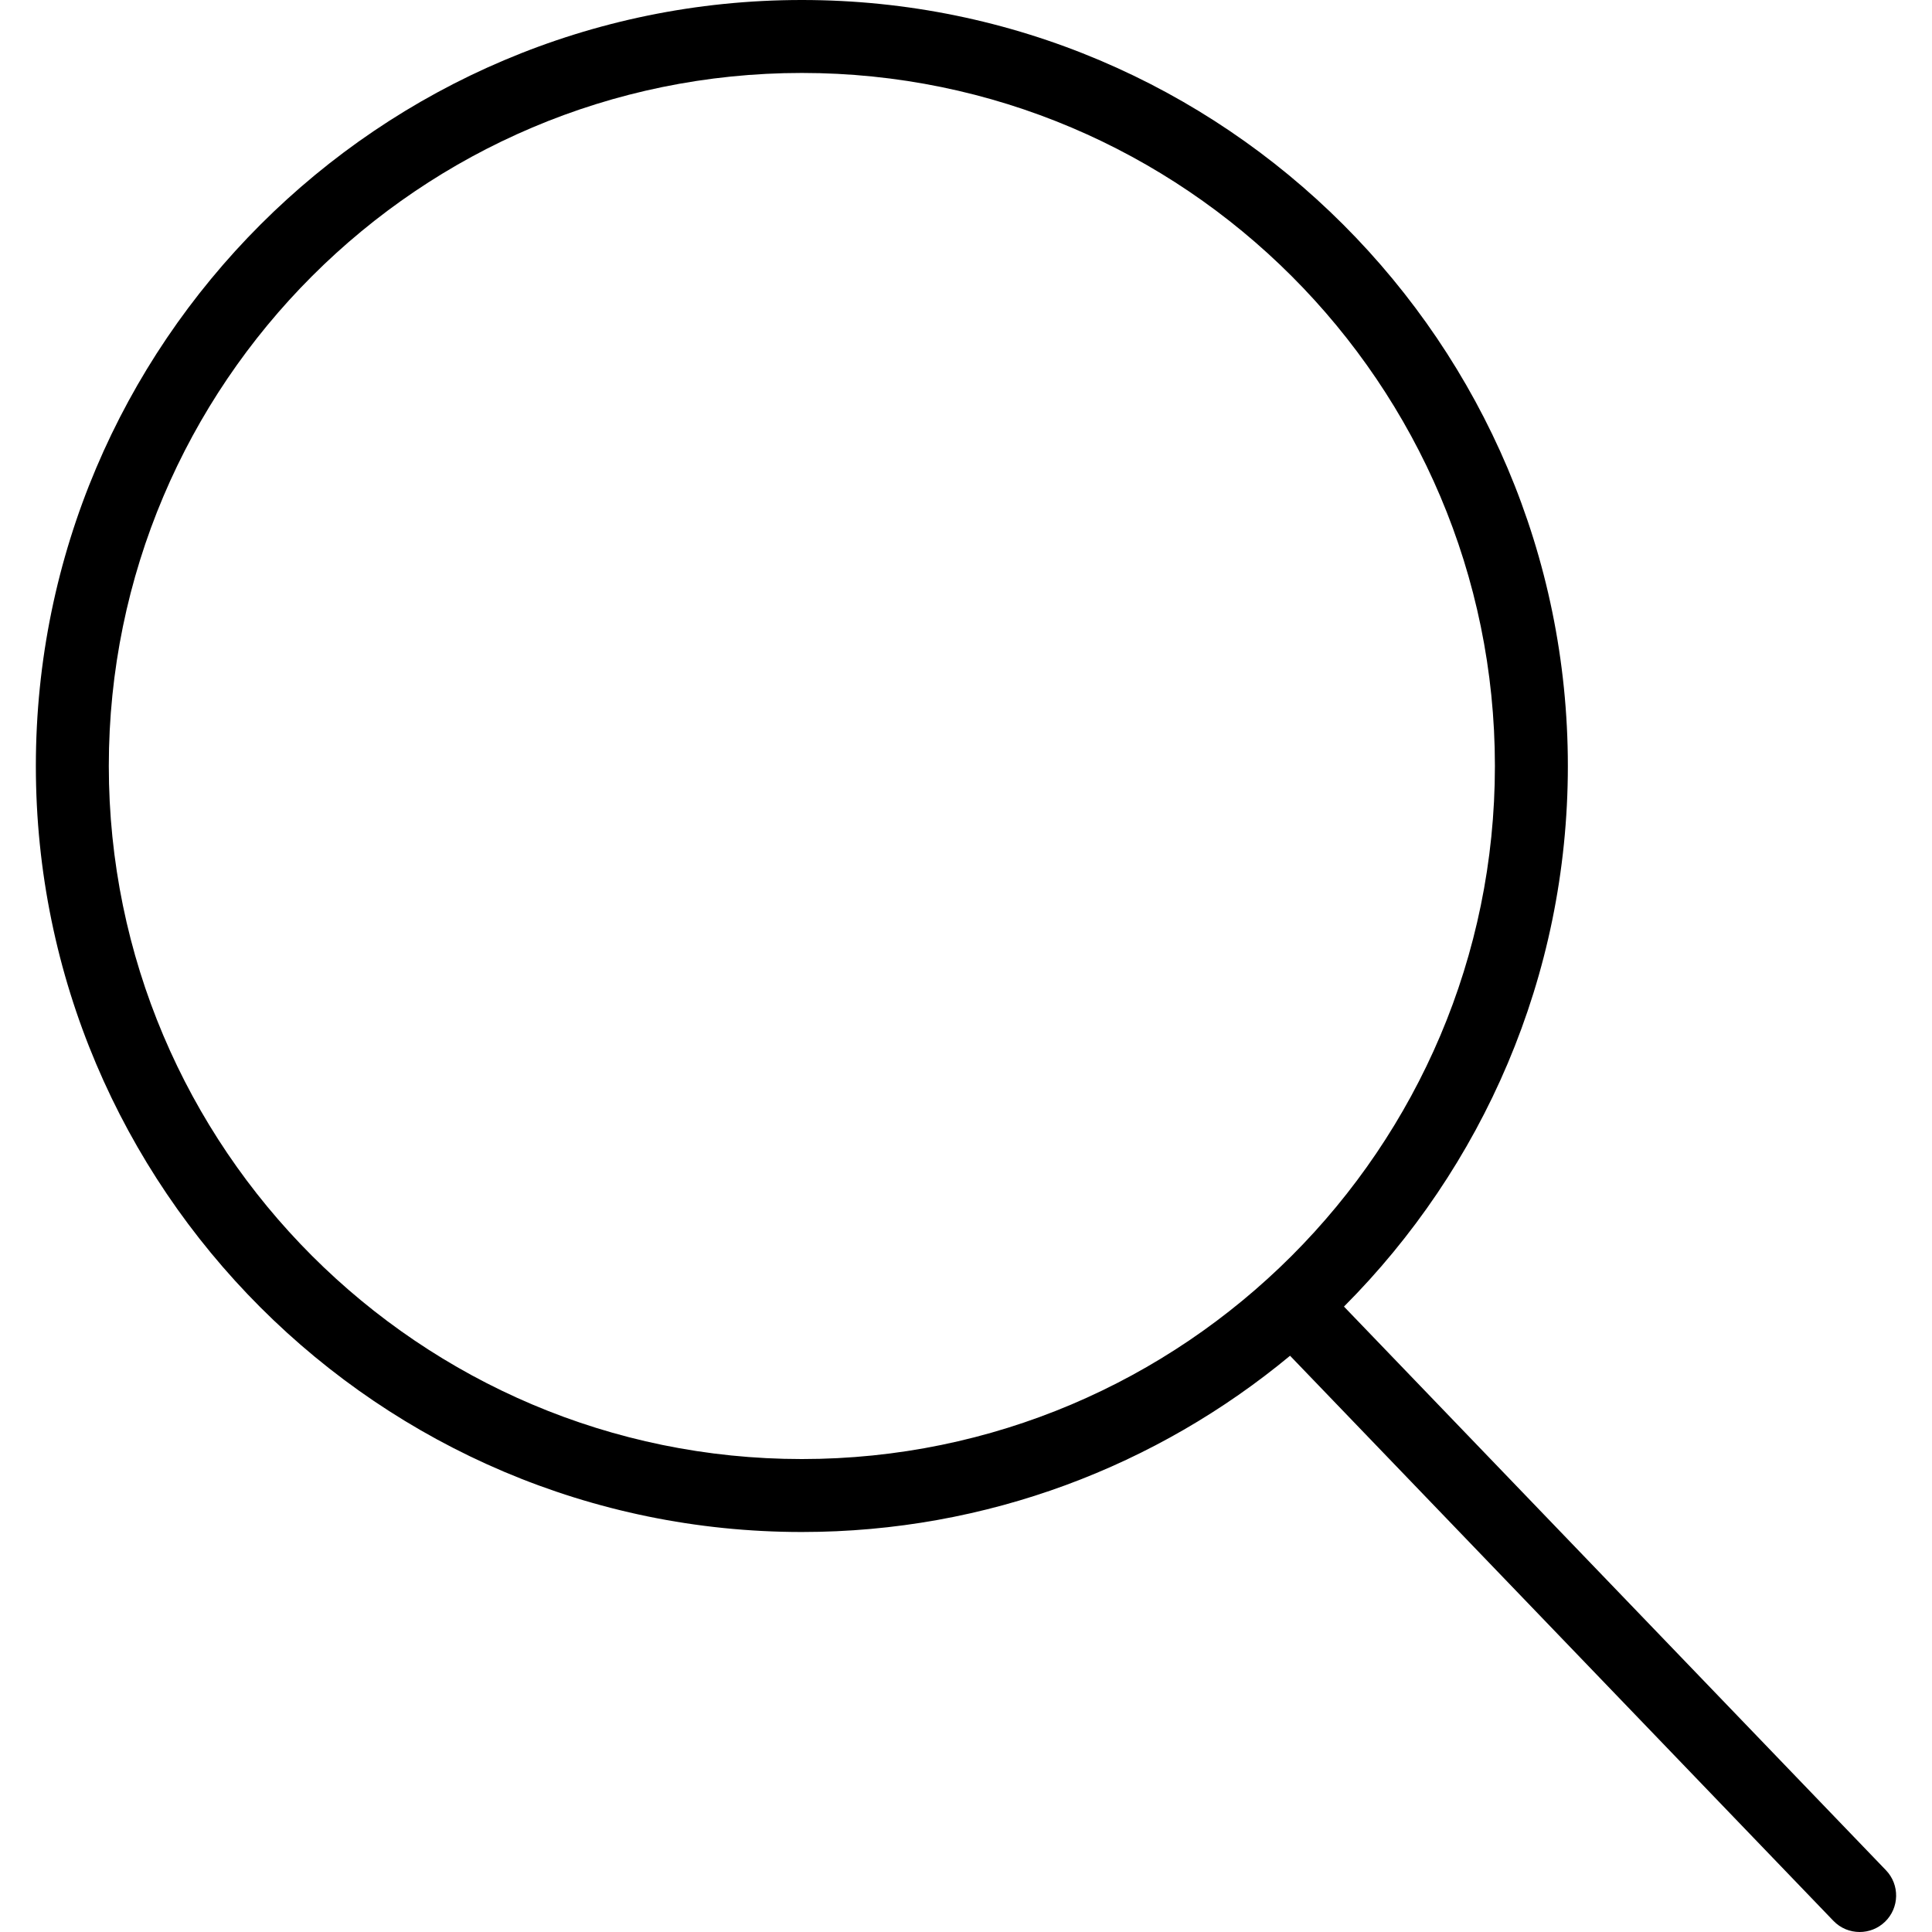
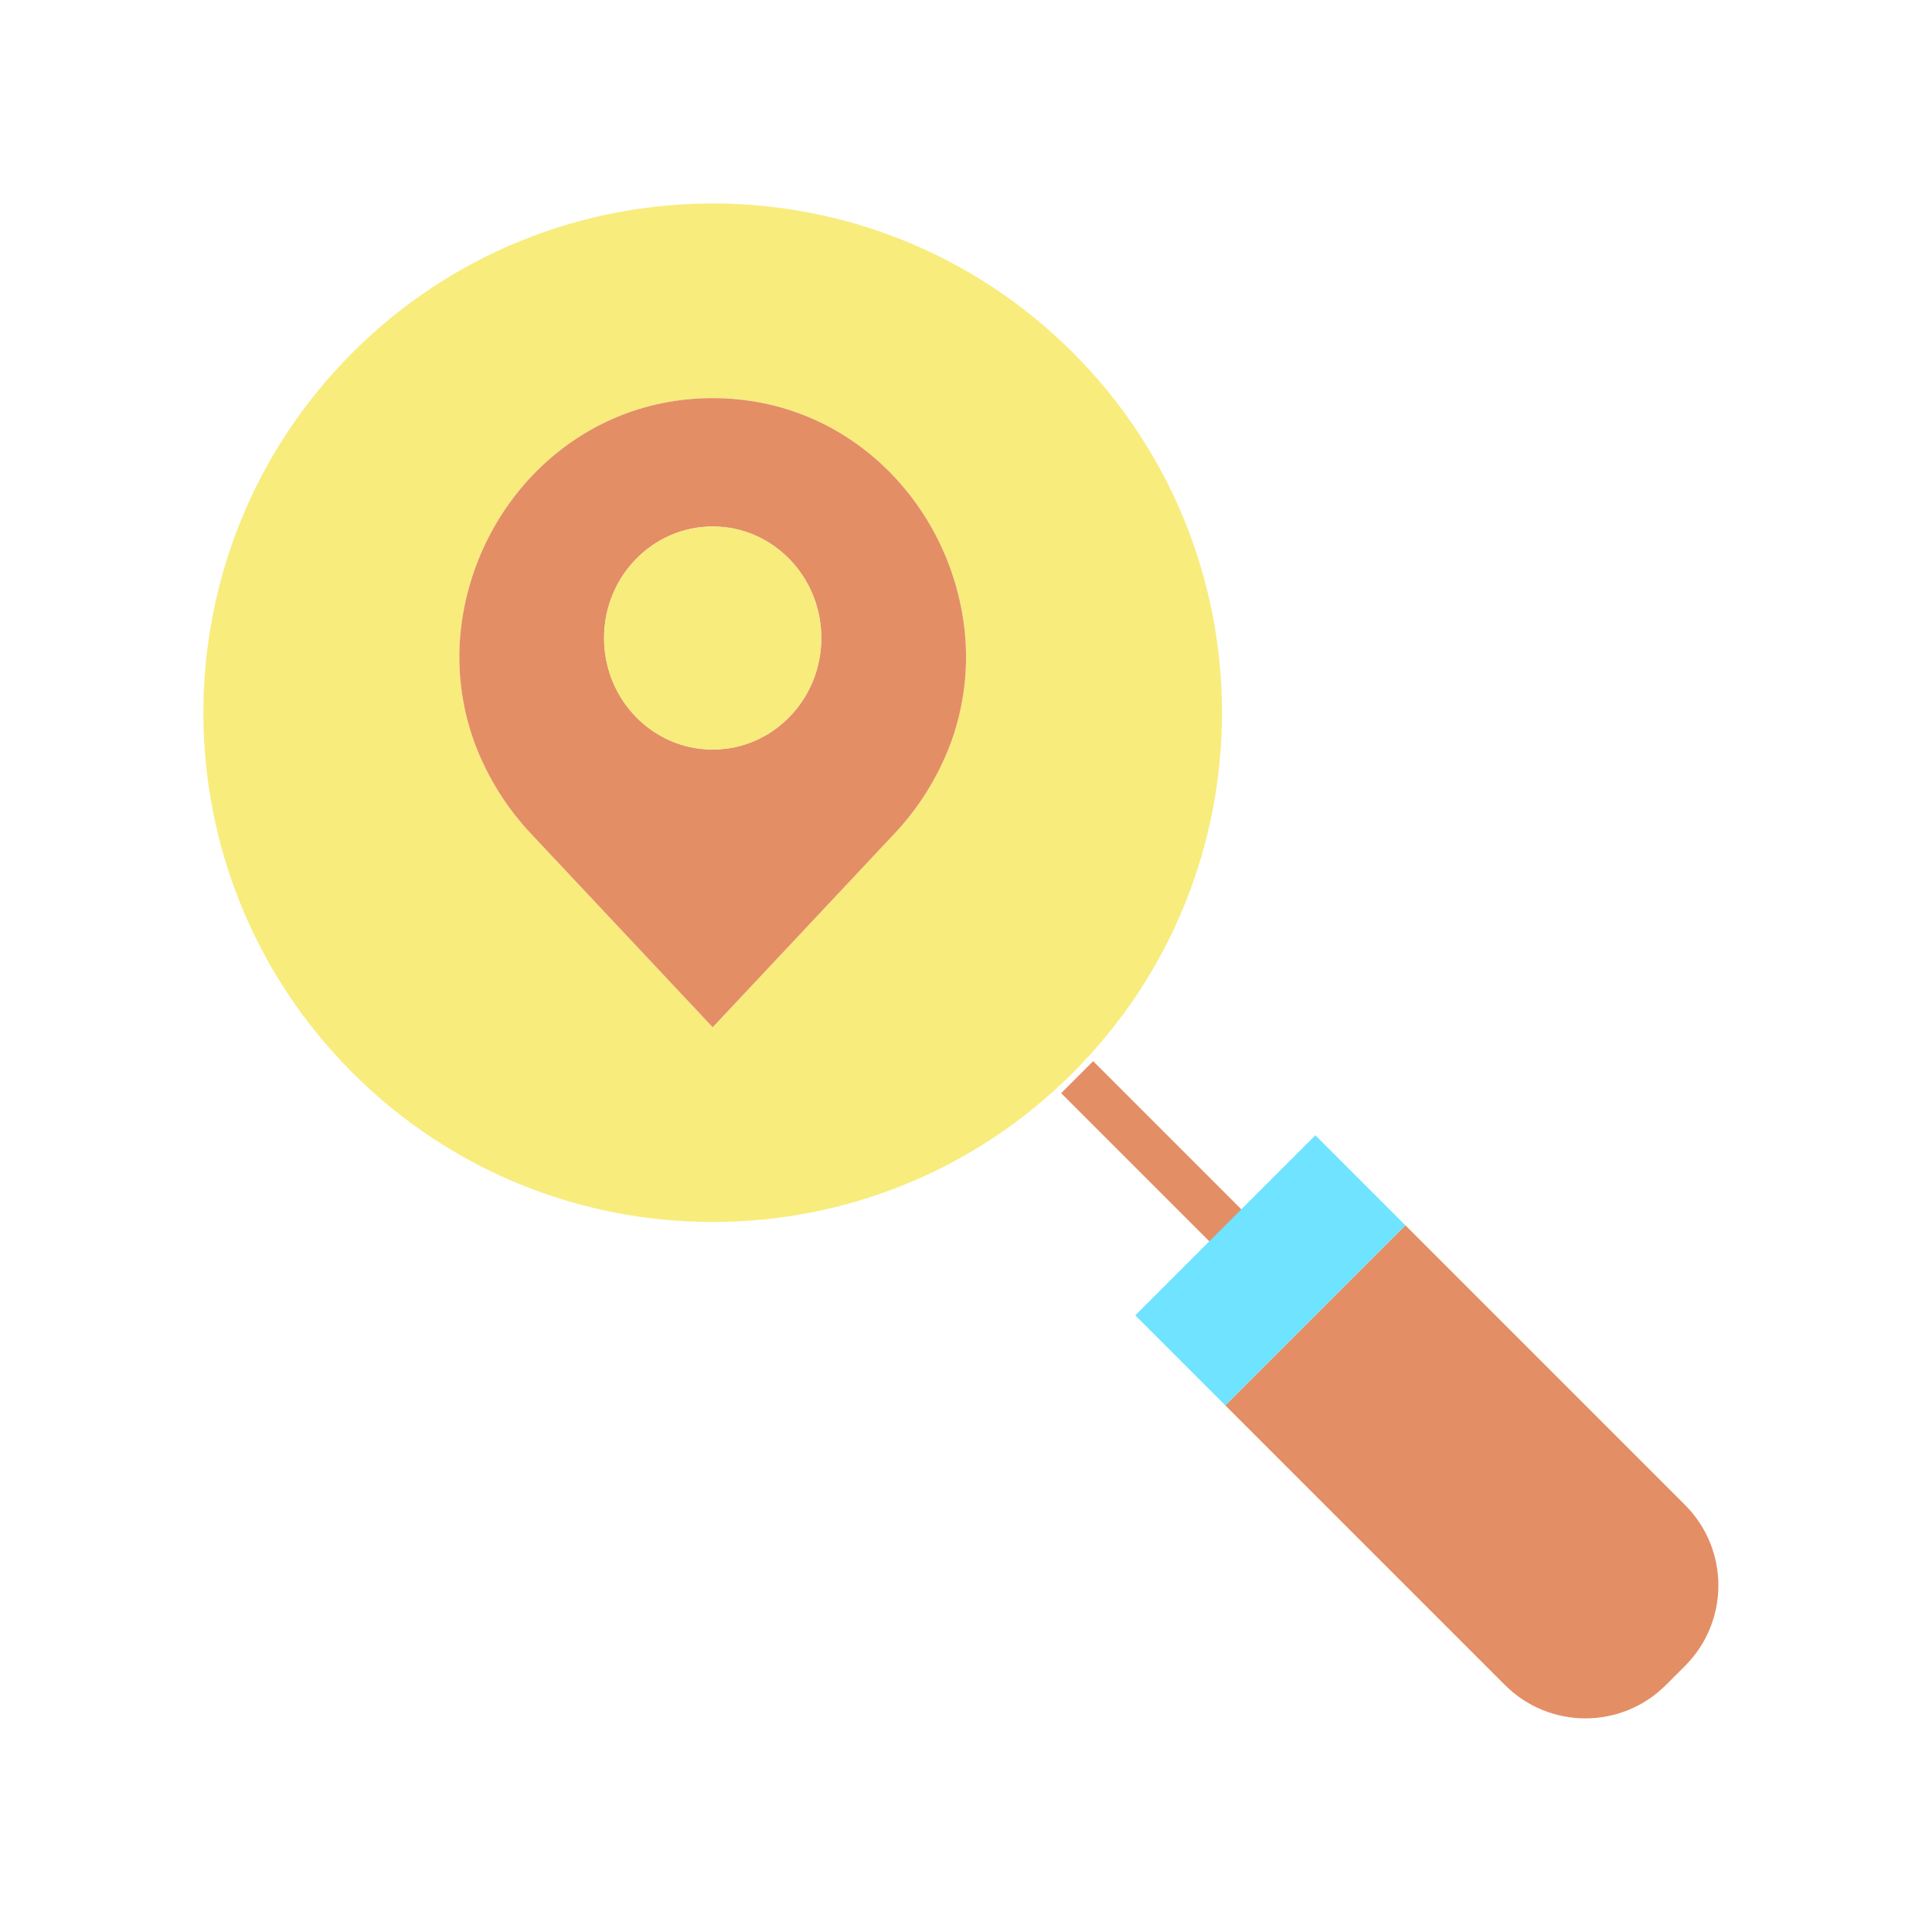
- <svg xmlns="http://www.w3.org/2000/svg" version="1.1" id="Capa_1" x="0px" y="0px" viewBox="0 0 52.966 52.966" style="enable-background:new 0 0 52.966 52.966;" xml:space="preserve">
-   <path d="M51.704,51.273L36.845,35.82c3.79-3.801,6.138-9.041,6.138-14.82c0-11.58-9.42-21-21-21s-21,9.42-21,21s9.42,21,21,21  c5.083,0,9.748-1.817,13.384-4.832l14.895,15.491c0.196,0.205,0.458,0.307,0.721,0.307c0.25,0,0.499-0.093,0.693-0.279  C52.074,52.304,52.086,51.671,51.704,51.273z M21.983,40c-10.477,0-19-8.523-19-19s8.523-19,19-19s19,8.523,19,19  S32.459,40,21.983,40z" />
-   <g>
- </g>
-   <g>
- </g>
-   <g>
- </g>
-   <g>
- </g>
-   <g>
- </g>
-   <g>
- </g>
-   <g>
- </g>
-   <g>
- </g>
-   <g>
- </g>
-   <g>
- </g>
-   <g>
- </g>
-   <g>
- </g>
-   <g>
- </g>
-   <g>
- </g>
-   <g>
- </g>
+ <svg xmlns="http://www.w3.org/2000/svg" id="Layer_1" data-name="Layer 1" viewBox="0 0 512 512" width="512" height="512">
+   <path d="M446.56,398.84a30.147,30.147,0,0,1,0,42.63l-5.09,5.09a30.147,30.147,0,0,1-42.63,0l-74.12-74.12,47.72-47.72Z" style="fill:#e48e66" />
+   <path d="M284.31,93.43a134.973,134.973,0,1,1-190.88,0A135.027,135.027,0,0,1,284.31,93.43ZM251.88,197.12a66.281,66.281,0,0,0,4-27.24c-2.28-34.13-29.54-64.37-67.01-64.37s-64.73,30.24-67.01,64.37a66.281,66.281,0,0,0,4,27.24,71.626,71.626,0,0,0,15.35,24.34l47.66,50.77,47.66-50.77A71.626,71.626,0,0,0,251.88,197.12Z" style="fill:#f8ec7d" />
+   <path d="M255.88,169.88a66.281,66.281,0,0,1-4,27.24,71.626,71.626,0,0,1-15.35,24.34l-47.66,50.77-47.66-50.77a71.626,71.626,0,0,1-15.35-24.34,66.281,66.281,0,0,1-4-27.24c2.28-34.13,29.54-64.37,67.01-64.37S253.6,135.75,255.88,169.88Zm-38.23-.8c0-16.32-12.89-29.55-28.78-29.55s-28.78,13.23-28.78,29.55,12.88,29.55,28.78,29.55S217.65,185.4,217.65,169.08Z" style="fill:#e48e66" />
+   <ellipse cx="188.87" cy="169.08" rx="28.78" ry="29.55" style="fill:#f8ec7d" />
+   <rect x="299.91" y="276.989" width="12" height="57.841" transform="translate(-126.712 305.913) rotate(-45)" style="fill:#e48e66" />
+   <polygon points="324.72 324.72 348.58 300.86 372.44 324.72 324.72 372.44 300.86 348.58 324.72 324.72" style="fill:#6fe3ff" />
</svg>
